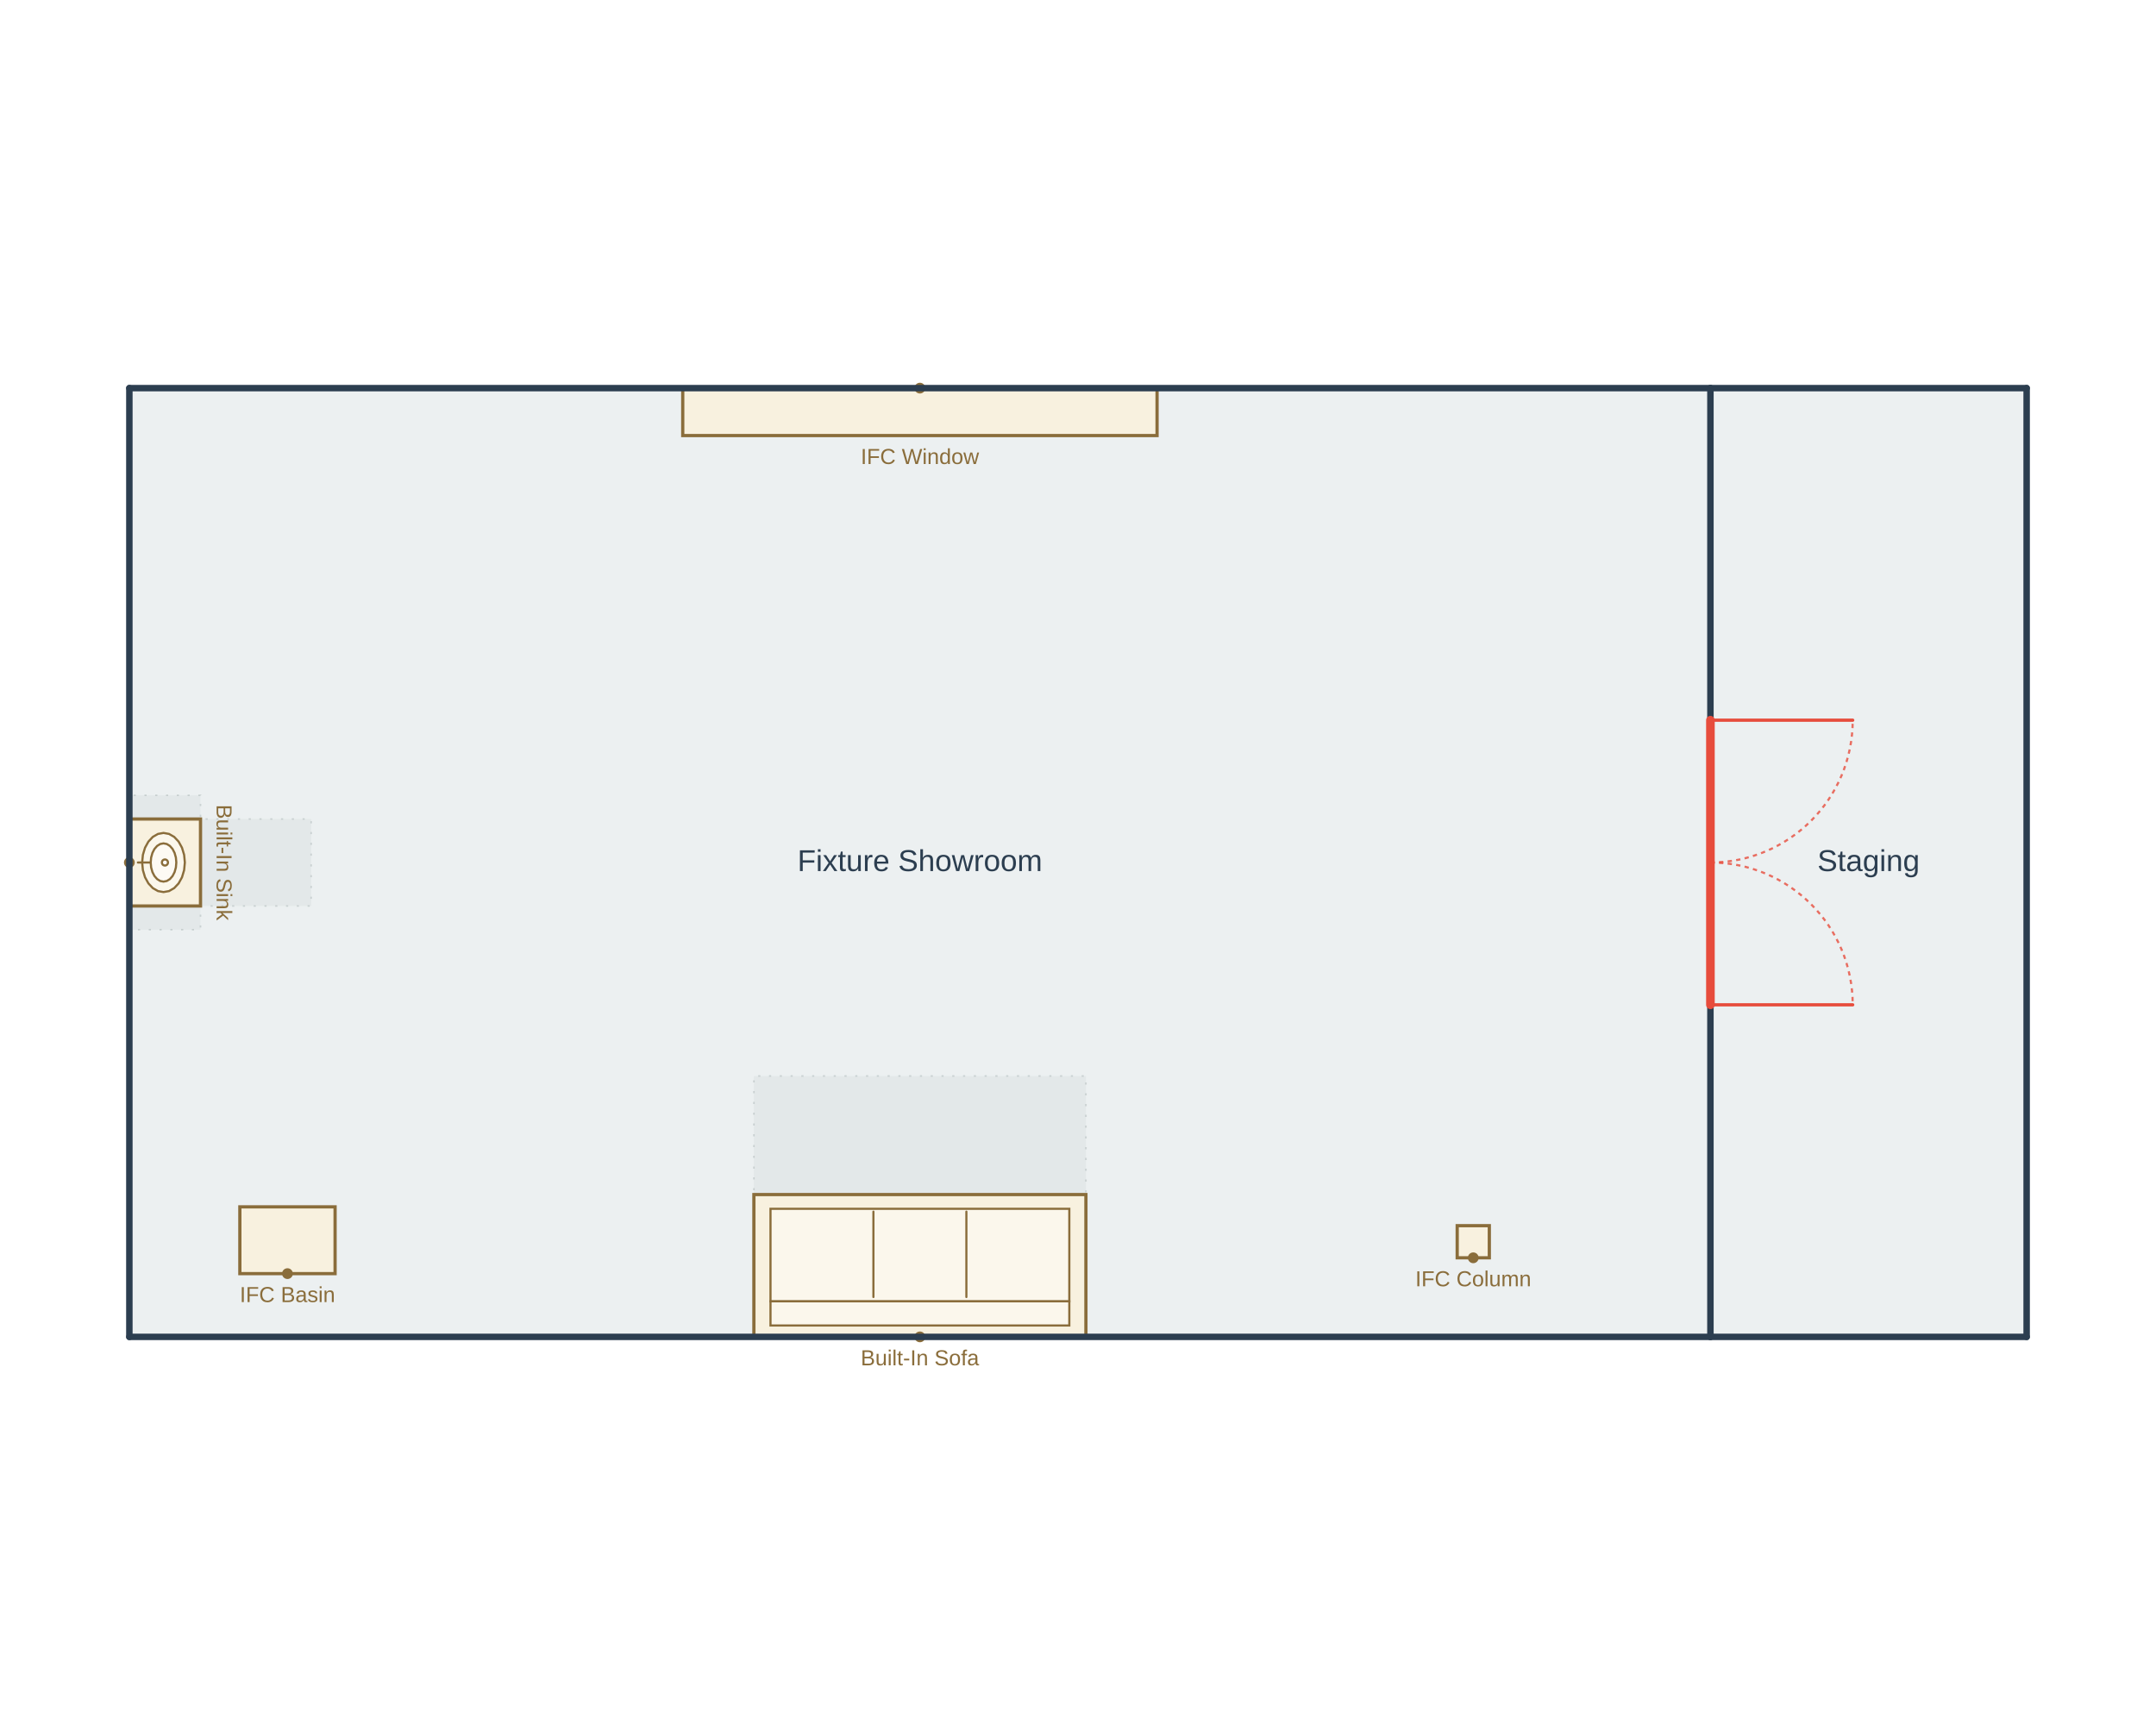
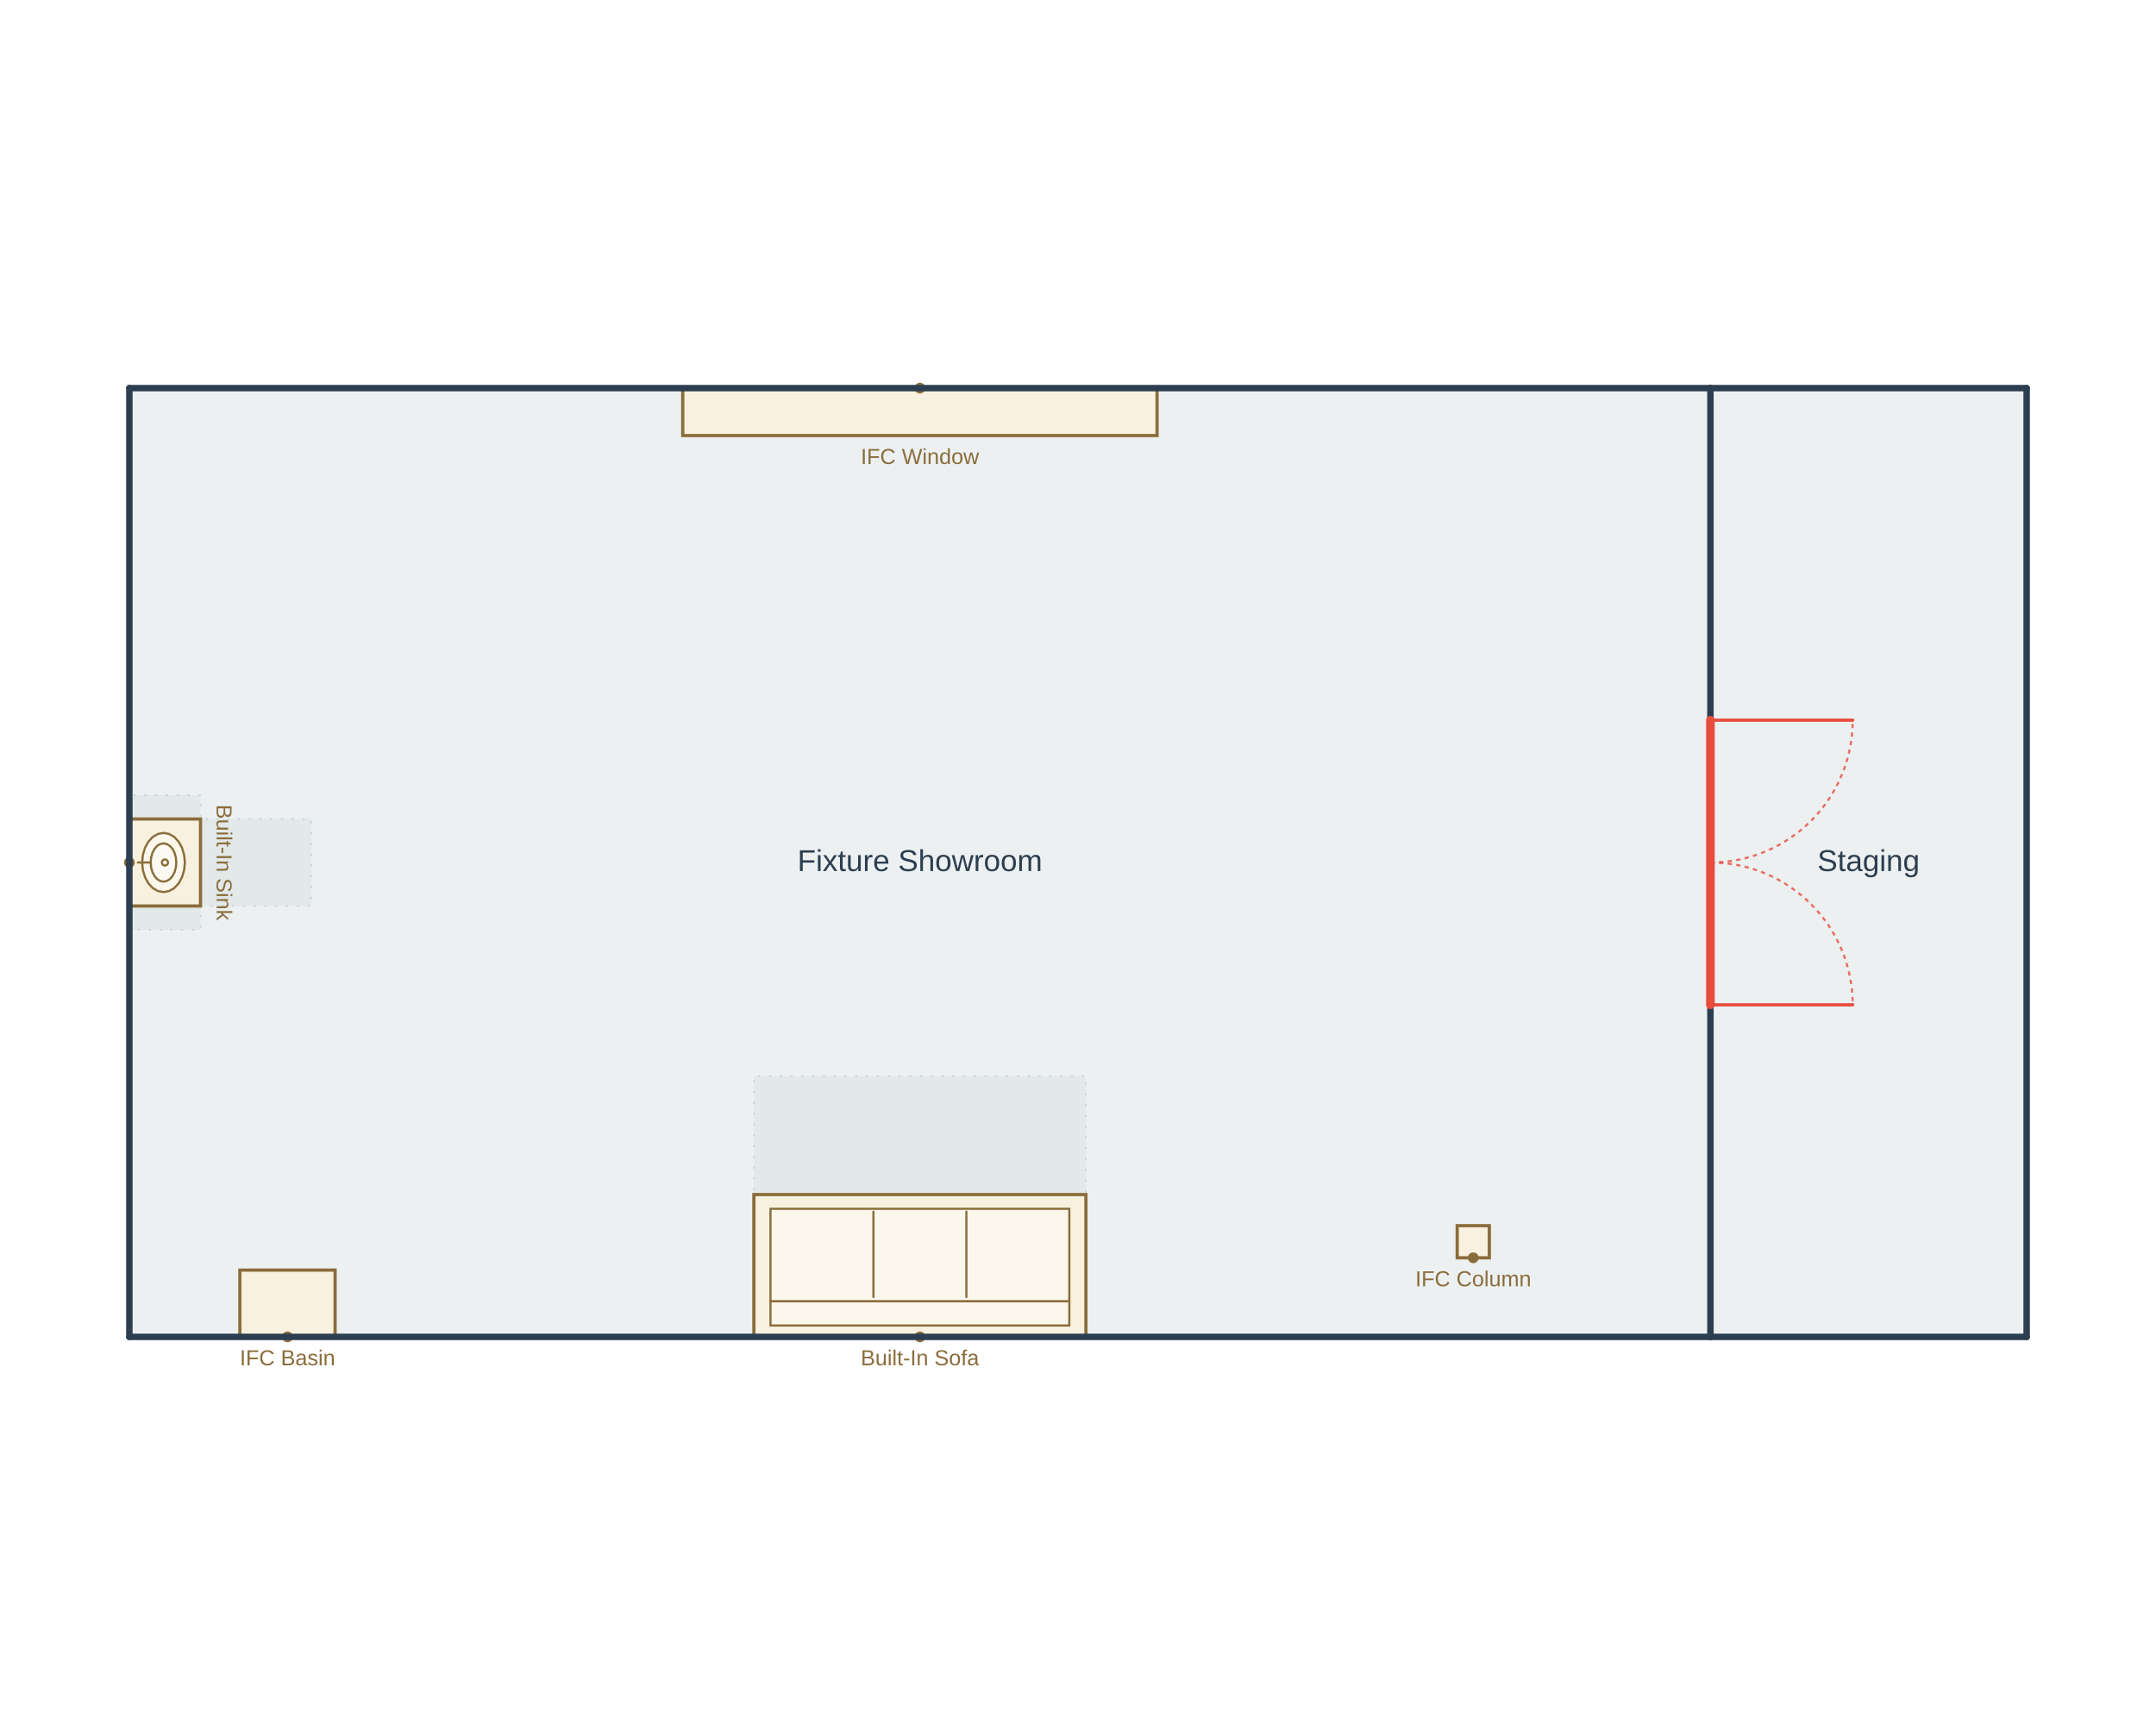
<svg xmlns="http://www.w3.org/2000/svg" width="1000" height="800" viewBox="0 0 1000 800">
  <defs>
    <style>
      .room-label { font-family: Arial, sans-serif; font-weight: 500; }
    </style>
  </defs>
  <rect width="1000" height="800" fill="#ffffff" />
  <path d="M 60.00 620.00 L 940.00 620.00 L 940.00 180.00 L 60.00 180.00 Z" fill="none" stroke="#7f8c8d" stroke-width="2" stroke-dasharray="8,4" />
  <path d="M 60.00 620.00 L 793.33 620.00 L 793.33 180.00 L 60.00 180.00 Z" fill="#ecf0f1" stroke="#bdc3c7" stroke-width="1" />
  <path d="M 793.33 620.00 L 940.00 620.00 L 940.00 180.00 L 793.33 180.00 Z" fill="#ecf0f1" stroke="#bdc3c7" stroke-width="1" />
  <path class="object-clearance" d="M 93.00 379.83 L 93.00 420.17 L 144.33 420.17 L 144.33 379.83 Z" fill="#7f8c8d" fill-opacity="0.08" stroke="#7f8c8d" stroke-opacity="0.28" stroke-width="0.75" stroke-dasharray="1,4" />
  <path class="object-clearance" d="M 60.00 368.83 L 60.00 379.83 L 93.00 379.83 L 93.00 368.83 Z" fill="#7f8c8d" fill-opacity="0.08" stroke="#7f8c8d" stroke-opacity="0.28" stroke-width="0.75" stroke-dasharray="1,4" />
  <path class="object-clearance" d="M 60.00 420.17 L 60.00 431.17 L 93.00 431.17 L 93.00 420.17 Z" fill="#7f8c8d" fill-opacity="0.08" stroke="#7f8c8d" stroke-opacity="0.28" stroke-width="0.75" stroke-dasharray="1,4" />
  <path class="object-clearance" d="M 349.67 554.00 L 503.67 554.00 L 503.67 499.00 L 349.67 499.00 Z" fill="#7f8c8d" fill-opacity="0.08" stroke="#7f8c8d" stroke-opacity="0.28" stroke-width="0.75" stroke-dasharray="1,4" />
-   <path data-object="ifc_basin1" data-catalog-id="open.buildingsmart.basin" d="M 111.25 590.67 L 155.42 590.67 L 155.42 559.70 L 111.25 559.70 Z" fill="#f8f1df" stroke="#8a6d3b" stroke-width="1.5" />
-   <circle data-object-origin="ifc_basin1" cx="133.33" cy="590.67" r="2.5" fill="#8a6d3b" />
+   <path data-object="ifc_basin1" data-catalog-id="open.buildingsmart.basin" d="M 111.25 620.00 L 155.42 620.00 L 155.42 589.03 L 111.25 589.03 Z" fill="#f8f1df" stroke="#8a6d3b" stroke-width="1.5" />
+   <circle data-object-origin="ifc_basin1" cx="133.33" cy="620.00" r="2.5" fill="#8a6d3b" />
  <path data-object="ifc_window1" data-catalog-id="open.buildingsmart.window" d="M 536.67 180.00 L 316.67 180.00 L 316.67 202.00 L 536.67 202.00 Z" fill="#f8f1df" stroke="#8a6d3b" stroke-width="1.5" />
  <circle data-object-origin="ifc_window1" cx="426.67" cy="180.00" r="2.5" fill="#8a6d3b" />
  <path data-object="ifc_column1" data-catalog-id="open.buildingsmart.column" d="M 675.88 583.33 L 690.78 583.33 L 690.78 568.43 L 675.88 568.43 Z" fill="#f8f1df" stroke="#8a6d3b" stroke-width="1.5" />
  <circle data-object-origin="ifc_column1" cx="683.33" cy="583.33" r="2.5" fill="#8a6d3b" />
  <g class="fixture fixture-bath-sink" data-object="builtin_sink1" data-catalog-id="builtin.sanitary.sink.wall_hung">
    <path class="fixture-base fixture-bath-sink" d="M 60.00 379.83 L 60.00 420.17 L 93.00 420.17 L 93.00 379.83 Z" fill="#f8f1df" stroke="#8a6d3b" stroke-width="1.5" />
    <path class="fixture-detail fixture-sink-basin" d="M 75.84 413.71 L 78.40 413.25 L 80.79 411.88 L 82.84 409.70 L 84.41 406.86 L 85.40 403.55 L 85.74 400.00 L 85.40 396.45 L 84.41 393.14 L 82.84 390.30 L 80.79 388.12 L 78.40 386.75 L 75.84 386.29 L 73.28 386.75 L 70.89 388.12 L 68.84 390.30 L 67.27 393.14 L 66.28 396.45 L 65.94 400.00 L 66.28 403.55 L 67.27 406.86 L 68.84 409.70 L 70.89 411.88 L 73.28 413.25 Z" fill="#ffffff" fill-opacity="0.42" stroke="#8a6d3b" stroke-width="1" />
    <path class="fixture-detail fixture-sink-inner" d="M 75.84 408.87 L 77.38 408.57 L 78.81 407.68 L 80.04 406.27 L 80.98 404.44 L 81.58 402.30 L 81.78 400.00 L 81.58 397.70 L 80.98 395.56 L 80.04 393.73 L 78.81 392.32 L 77.38 391.43 L 75.84 391.13 L 74.30 391.43 L 72.87 392.32 L 71.64 393.73 L 70.70 395.56 L 70.10 397.70 L 69.90 400.00 L 70.10 402.30 L 70.70 404.44 L 71.64 406.27 L 72.87 407.68 L 74.30 408.57 Z" fill="#ffffff" fill-opacity="0.42" stroke="#8a6d3b" stroke-width="1" />
    <path class="fixture-detail fixture-drain" d="M 76.50 401.41 L 76.87 401.36 L 77.21 401.22 L 77.50 401.00 L 77.72 400.71 L 77.86 400.37 L 77.91 400.00 L 77.86 399.63 L 77.72 399.29 L 77.50 399.00 L 77.21 398.78 L 76.87 398.64 L 76.50 398.59 L 76.13 398.64 L 75.79 398.78 L 75.50 399.00 L 75.28 399.29 L 75.14 399.63 L 75.09 400.00 L 75.14 400.37 L 75.28 400.71 L 75.50 401.00 L 75.79 401.22 L 76.13 401.36 Z" fill="#ffffff" fill-opacity="0.42" stroke="#8a6d3b" stroke-width="1" />
    <line class="fixture-detail fixture-faucet" x1="63.96" y1="400.00" x2="69.90" y2="400.00" stroke="#8a6d3b" stroke-width="1" stroke-linecap="round" />
  </g>
  <circle data-object-origin="builtin_sink1" cx="60.00" cy="400.00" r="2.5" fill="#8a6d3b" />
  <g class="fixture fixture-sofa" data-object="builtin_sofa1" data-catalog-id="builtin.furniture.sofa.three_seat">
    <path class="fixture-base fixture-sofa" d="M 349.67 620.00 L 503.67 620.00 L 503.67 554.00 L 349.67 554.00 Z" fill="#f8f1df" stroke="#8a6d3b" stroke-width="1.5" />
    <path class="fixture-detail fixture-sofa-back" d="M 357.37 614.72 L 495.97 614.72 L 495.97 603.50 L 357.37 603.50 Z" fill="#ffffff" fill-opacity="0.42" stroke="#8a6d3b" stroke-width="1" />
    <path class="fixture-detail fixture-sofa-seat" d="M 357.37 603.50 L 495.97 603.50 L 495.97 560.60 L 357.37 560.60 Z" fill="#ffffff" fill-opacity="0.42" stroke="#8a6d3b" stroke-width="1" />
    <line class="fixture-detail fixture-sofa-cushion" x1="405.11" y1="601.52" x2="405.11" y2="561.92" stroke="#8a6d3b" stroke-width="1" stroke-linecap="round" />
    <line class="fixture-detail fixture-sofa-cushion" x1="448.23" y1="601.52" x2="448.23" y2="561.92" stroke="#8a6d3b" stroke-width="1" stroke-linecap="round" />
  </g>
  <circle data-object-origin="builtin_sofa1" cx="426.67" cy="620.00" r="2.5" fill="#8a6d3b" />
  <line x1="793.33" y1="620.00" x2="793.33" y2="180.00" stroke="#2c3e50" stroke-width="3" stroke-linecap="round" />
  <line x1="60.00" y1="620.00" x2="793.33" y2="620.00" stroke="#2c3e50" stroke-width="3" stroke-linecap="round" />
  <line x1="60.00" y1="180.00" x2="793.33" y2="180.00" stroke="#2c3e50" stroke-width="3" stroke-linecap="round" />
  <line x1="60.00" y1="620.00" x2="60.00" y2="180.00" stroke="#2c3e50" stroke-width="3" stroke-linecap="round" />
  <line x1="793.33" y1="620.00" x2="940.00" y2="620.00" stroke="#2c3e50" stroke-width="3" stroke-linecap="round" />
  <line x1="940.00" y1="620.00" x2="940.00" y2="180.00" stroke="#2c3e50" stroke-width="3" stroke-linecap="round" />
  <line x1="793.33" y1="180.00" x2="940.00" y2="180.00" stroke="#2c3e50" stroke-width="3" stroke-linecap="round" />
  <line x1="793.33" y1="466.00" x2="793.33" y2="334.00" stroke="#e74c3c" stroke-width="4" stroke-linecap="round" />
  <line class="door-leaf" x1="793.33" y1="466.00" x2="859.33" y2="466.00" stroke="#e74c3c" stroke-width="1.5" stroke-linecap="round" />
  <path class="door-swing" d="M 793.33 400.00 A 66.00 66.00 0 0 1 859.33 466.00" fill="none" stroke="#e74c3c" stroke-width="1" stroke-dasharray="2,2" opacity="0.8" />
  <line class="door-leaf" x1="793.33" y1="334.00" x2="859.33" y2="334.00" stroke="#e74c3c" stroke-width="1.5" stroke-linecap="round" />
  <path class="door-swing" d="M 793.33 400.00 A 66.00 66.00 0 0 0 859.33 334.00" fill="none" stroke="#e74c3c" stroke-width="1" stroke-dasharray="2,2" opacity="0.8" />
  <text x="426.67" y="400.00" font-size="14" fill="#2c3e50" text-anchor="middle" dominant-baseline="middle" font-family="Arial, sans-serif">Fixture Showroom</text>
  <text x="866.67" y="400.00" font-size="14" fill="#2c3e50" text-anchor="middle" dominant-baseline="middle" font-family="Arial, sans-serif">Staging</text>
-   <text class="fixture-label" data-object-label="ifc_basin1" x="133.33" y="601.00" font-size="10.08" fill="#8a6d3b" text-anchor="middle" dominant-baseline="middle" font-family="Arial, sans-serif">IFC Basin</text>
+   <text class="fixture-label" data-object-label="ifc_basin1" x="133.33" y="630.33" font-size="10.08" fill="#8a6d3b" text-anchor="middle" dominant-baseline="middle" font-family="Arial, sans-serif">IFC Basin</text>
  <text class="fixture-label" data-object-label="ifc_window1" x="426.67" y="212.33" font-size="10.08" fill="#8a6d3b" text-anchor="middle" dominant-baseline="middle" font-family="Arial, sans-serif">IFC Window</text>
  <text class="fixture-label" data-object-label="ifc_column1" x="683.33" y="593.67" font-size="10.08" fill="#8a6d3b" text-anchor="middle" dominant-baseline="middle" font-family="Arial, sans-serif">IFC Column</text>
  <text class="fixture-label" data-object-label="builtin_sink1" x="103.33" y="400.00" font-size="10.08" fill="#8a6d3b" text-anchor="middle" dominant-baseline="middle" font-family="Arial, sans-serif" transform="rotate(90, 103.33, 400.00)">Built-In Sink</text>
  <text class="fixture-label" data-object-label="builtin_sofa1" x="426.67" y="630.33" font-size="10.08" fill="#8a6d3b" text-anchor="middle" dominant-baseline="middle" font-family="Arial, sans-serif">Built-In Sofa</text>
</svg>
